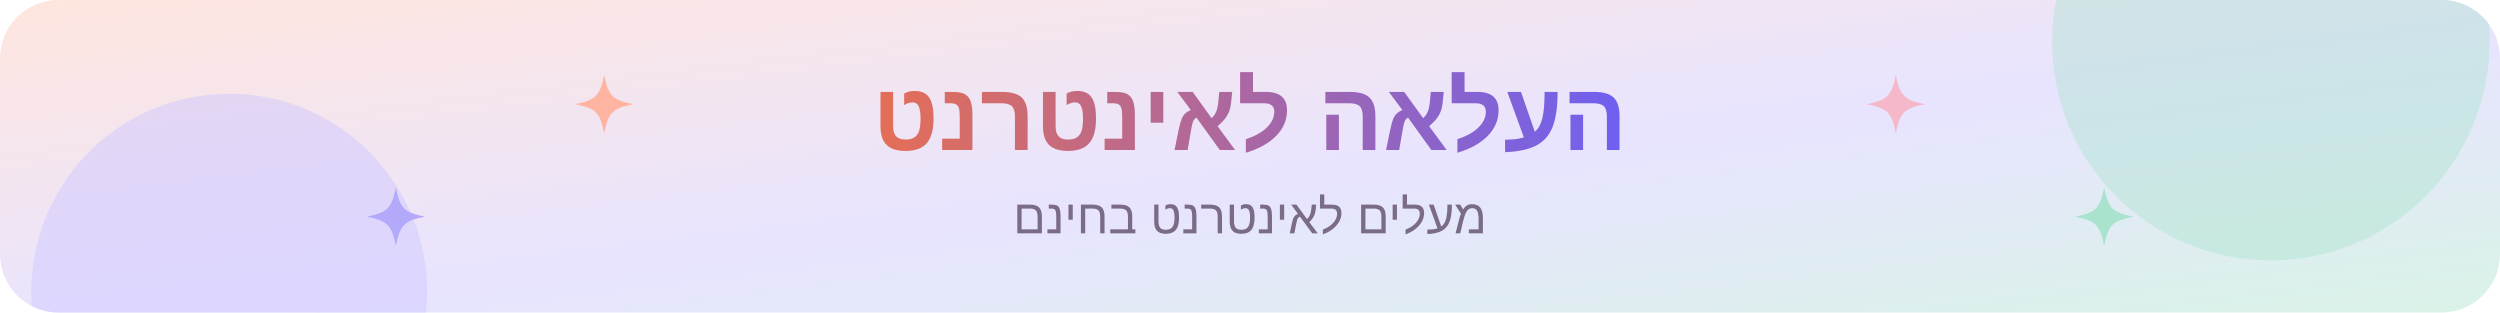
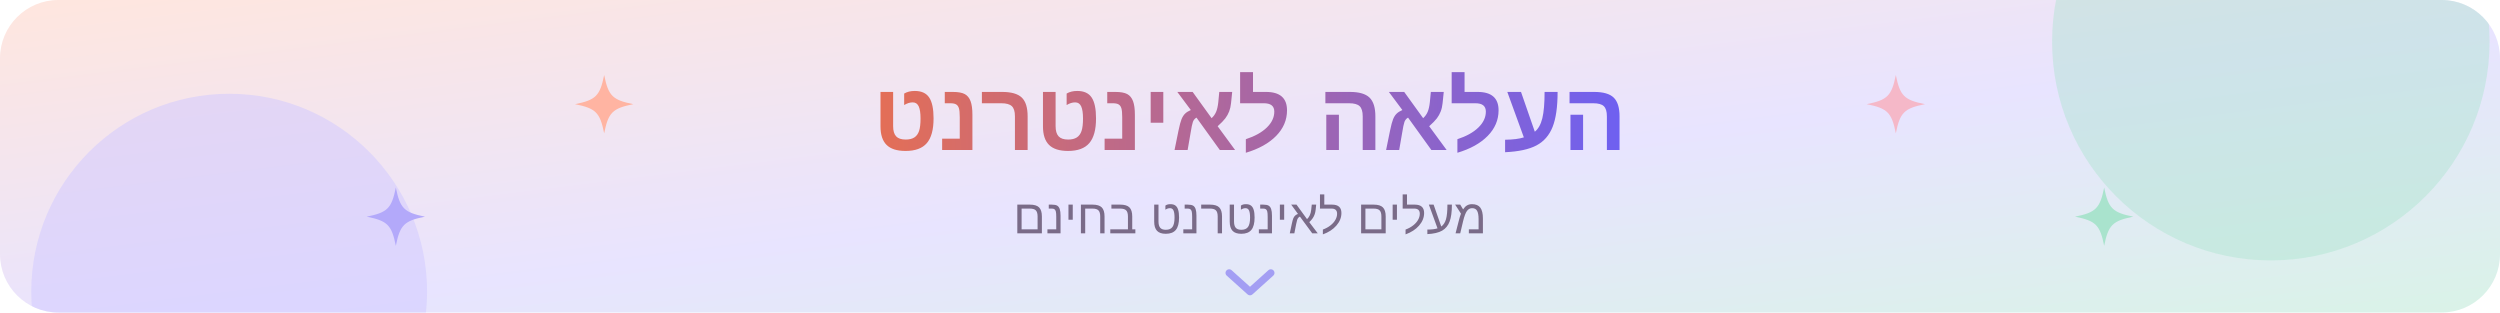
<svg xmlns="http://www.w3.org/2000/svg" viewBox="0 0 1200 150" width="1200" height="150" role="img" aria-label="העלאה לאינטרנט">
  <defs>
    <linearGradient id="bg" x1="0" y1="0" x2="1" y2="1">
      <stop offset="0" stop-color="#FFE6DE" />
      <stop offset=".55" stop-color="#E8E4FF" />
      <stop offset="1" stop-color="#D9F3E7" />
    </linearGradient>
    <linearGradient id="t" x1="0" y1="0" x2="1" y2="0">
      <stop offset="0" stop-color="#E36E57" />
      <stop offset="1" stop-color="#6F60F0" />
    </linearGradient>
    <clipPath id="c">
      <rect width="1200" height="150" rx="28" />
    </clipPath>
    <path id="s" d="M0-14C2-4 4-2 14 0 4 2 2 4 0 14-2 4-4 2-14 0-4-2-2-4 0-14Z" />
    <path id="pin" d="M0 0C-5-9-22-20-22-37a22 22 0 0 1 44 0C22-20 5-9 0 0Z" />
  </defs>
  <style>
.blob{animation:drift 11s ease-in-out infinite alternate}.b2{animation-duration:14s;animation-direction:alternate-reverse}.b3{animation-duration:17s}
.bob{animation:bob 3.4s ease-in-out infinite}.d1{animation-delay:-.9s}.d2{animation-delay:-1.8s}.d3{animation-delay:-2.6s}
.walk{stroke-dasharray:3 15;animation:walk 3s linear infinite}
.tw{animation:tw 3.2s ease-in-out infinite}.t2{animation-delay:-1s}.t3{animation-delay:-2s}
.rise{animation:rise .9s ease-out both}.r2{animation-delay:.2s}
@keyframes drift{to{transform:translate(40px,-20px) scale(1.12)}}
@keyframes bob{0%,100%{transform:translateY(0)}50%{transform:translateY(-10px)}}
@keyframes walk{to{stroke-dashoffset:-54}}
@keyframes tw{0%,100%{opacity:.35}50%{opacity:1}}
@keyframes rise{from{opacity:0;transform:translateY(16px)}}
@media (prefers-reduced-motion:reduce){*{animation:none!important}}
</style>
  <g clip-path="url(#c)">
    <rect width="1200" height="150" fill="url(#bg)" />
    <circle class="blob" cx="110" cy="140" r="95" fill="#CFC8FF" opacity=".5" />
    <circle class="blob b2" cx="1090" cy="20" r="105" fill="#A9E3CD" opacity=".42" />
    <use class="tw" href="#s" x="290" y="50" fill="#FFB4A2" />
    <use class="tw t2" href="#s" x="190" y="104" fill="#B3A9FA" />
    <use class="tw t3" href="#s" x="910" y="50" fill="#F5B8C8" />
    <use class="tw" href="#s" x="1010" y="104" fill="#A9E3CD" />
    <g font-family="-apple-system,BlinkMacSystemFont,'Segoe UI',Helvetica,Arial,sans-serif" text-anchor="middle" direction="rtl">
      <text x="600" y="72.0" font-size="46" font-weight="800" fill="url(#t)">העלאה לאינטרנט</text>
      <text x="600" y="112.0" font-size="23" fill="#7A6B88">מעלים לאינטרנט בחינם</text>
    </g>
+     <g transform="translate(600 136)">
+       <g class="bob">
+         <path d="M-10-5l10 9 10-9" fill="none" stroke="#6F60F0" stroke-opacity=".55" stroke-width="3.5" stroke-linecap="round" stroke-linejoin="round" />
+       </g>
+     </g>
  </g>
</svg>
